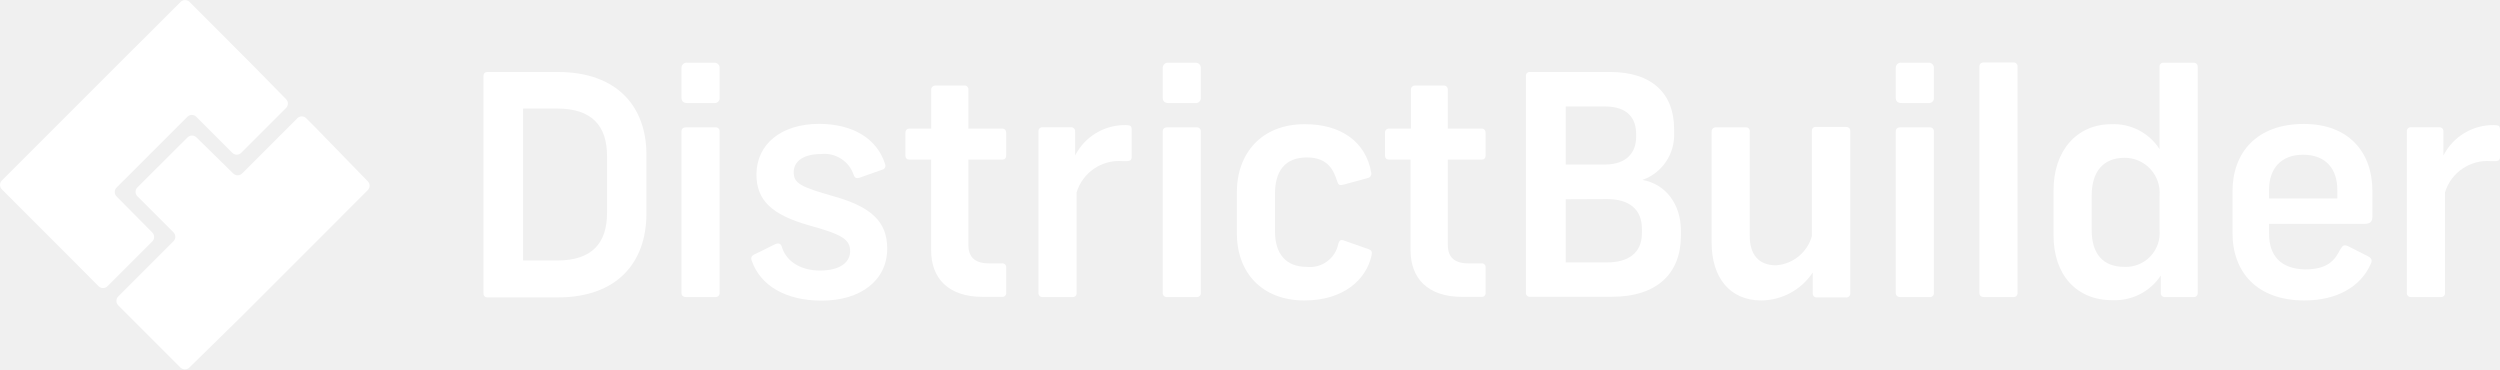
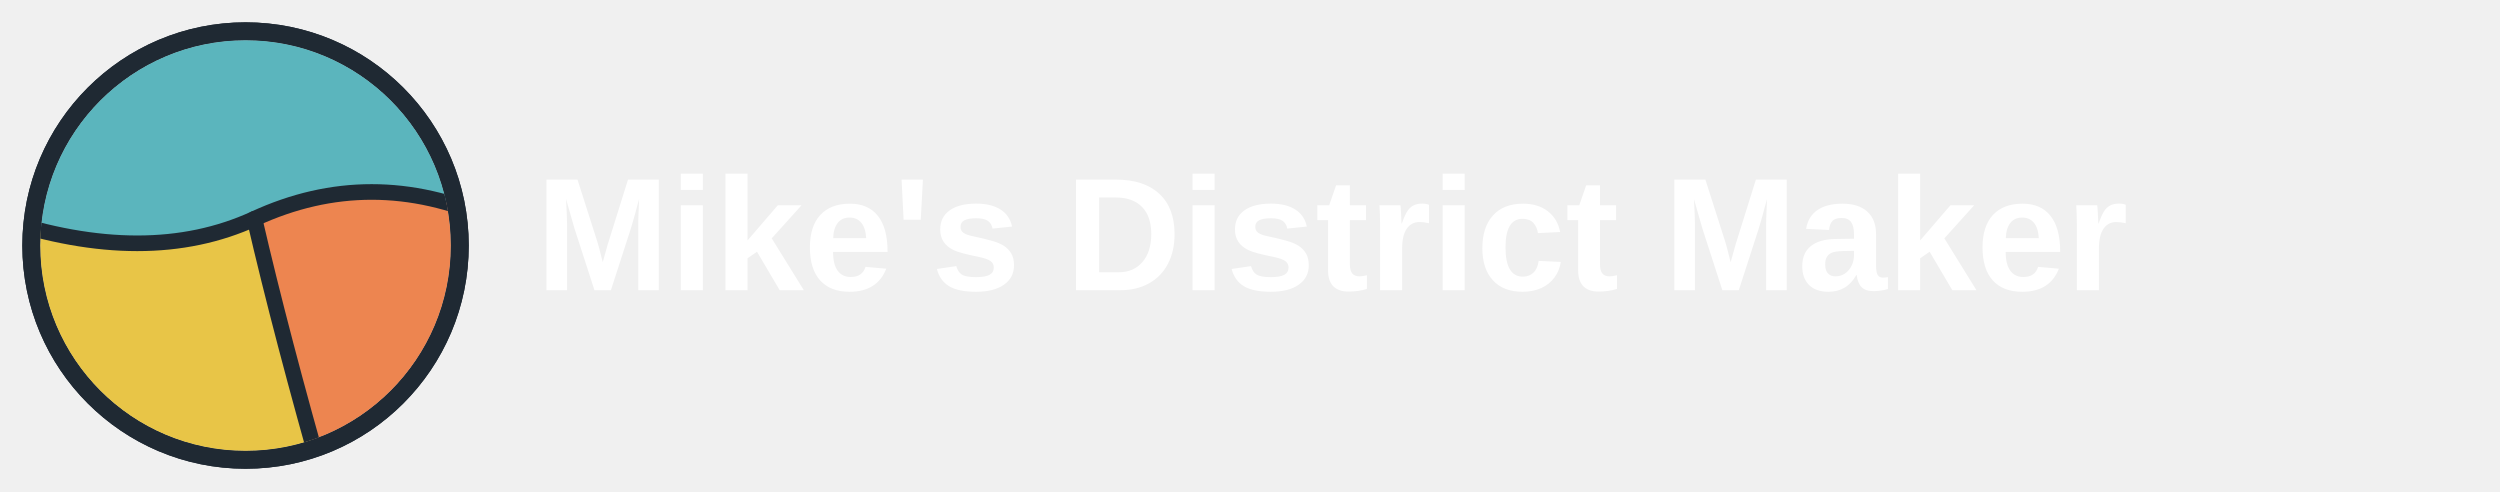
- <svg xmlns="http://www.w3.org/2000/svg" viewBox="0 0 285.81 42.29">
+ <svg xmlns="http://www.w3.org/2000/svg" viewBox="0 0 560 110">
  <defs>
-     <style>.cls-1{fill:#fff;}</style>
+     <clipPath id="mdm-logow-clip">
+       <circle cx="50" cy="50" r="46" />
+     </clipPath>
+     <style>
+       .mdm-word{font-family:'frank-new','Helvetica Neue',Arial,sans-serif;font-weight:700;font-size:36px;fill:#ffffff;}
+     </style>
  </defs>
-   <g id="Layer_2" data-name="Layer 2">
-     <g id="DistrictBuilder_Old_Logo" data-name="DistrictBuilder Old Logo">
-       <path class="cls-1" d="M73.9,17.65v6.78C73.9,30,70.56,34,63.77,34h-8c-.36,0-.5-.18-.5-.49V8.72c0-.32.14-.49.5-.49h8C70.56,8.23,73.9,12.2,73.9,17.65ZM59.8,12.41V29.78h3.9c4,0,5.7-2,5.7-5.45V17.86c0-3.44-1.69-5.45-5.7-5.45Z" />
-       <path class="cls-1" d="M82.27,7.81v3.34a.56.56,0,0,1-.63.63H78.58c-.46,0-.67-.21-.67-.63V7.81a.59.59,0,0,1,.67-.64h3.06A.58.58,0,0,1,82.27,7.81Zm0,7.24V33.47a.45.45,0,0,1-.49.49H78.44c-.36,0-.53-.18-.53-.49V15.05c0-.32.17-.49.53-.49h3.34A.44.44,0,0,1,82.27,15.05Z" />
-       <path class="cls-1" d="M101.18,18.74a.47.47,0,0,1-.35.67l-2.57.91c-.38.11-.56,0-.67-.35a3.53,3.53,0,0,0-3.72-2.36c-2,0-3.13.81-3.13,2.08s.81,1.69,4.53,2.74c4.4,1.23,6.16,2.95,6.16,6,0,3.59-3,5.94-7.49,5.94-4.08,0-7-1.69-8-4.57-.14-.38,0-.6.43-.77l2.28-1.13c.42-.14.63-.07.77.43.53,1.61,2.18,2.6,4.33,2.6s3.44-.85,3.44-2.22-1-1.93-4.71-2.95c-4.22-1.2-6-2.85-6-5.8,0-3.48,2.84-5.8,7.17-5.8C97.52,14.17,100.27,15.86,101.18,18.74Z" />
-       <path class="cls-1" d="M110.71,10.27V14.7h3.86c.29,0,.46.17.46.52v2.53c0,.36-.17.5-.46.5h-3.86V28c0,1.41.77,2.11,2.35,2.11h1.48a.43.43,0,0,1,.49.49v2.85a.43.43,0,0,1-.49.49h-2.18c-3.94,0-5.91-2.11-5.91-5.34V18.25H104c-.32,0-.49-.14-.49-.5V15.22c0-.35.17-.52.49-.52h2.46V10.27a.46.46,0,0,1,.49-.49h3.24A.44.44,0,0,1,110.71,10.27Z" />
-       <path class="cls-1" d="M129.38,14.84V17.9c0,.38-.15.52-.57.52h-.49A5.07,5.07,0,0,0,123.08,22V33.5a.42.42,0,0,1-.42.46h-3.48a.44.44,0,0,1-.46-.46V15a.44.44,0,0,1,.5-.45h3.19a.45.45,0,0,1,.5.49l0,2.74a6.39,6.39,0,0,1,5.8-3.48C129.27,14.31,129.38,14.42,129.38,14.84Z" />
-       <path class="cls-1" d="M137.28,7.81v3.34a.56.56,0,0,1-.63.63h-3.06c-.45,0-.66-.21-.66-.63V7.81a.59.59,0,0,1,.66-.64h3.06A.58.58,0,0,1,137.28,7.81Zm0,7.24V33.47a.44.44,0,0,1-.49.49h-3.34a.45.45,0,0,1-.52-.49V15.05c0-.32.17-.49.52-.49h3.34A.44.44,0,0,1,137.28,15.05Z" />
-       <path class="cls-1" d="M156.76,19.72a.51.51,0,0,1-.42.64l-2.67.73c-.53.14-.64.07-.78-.31-.38-1.16-.95-2.78-3.48-2.78s-3.65,1.58-3.65,4.18v4.26c0,2.6,1.26,4.07,3.65,4.07A3.3,3.3,0,0,0,153,27.88c.14-.46.32-.53.74-.35l2.7.95c.43.14.43.38.36.73-.6,2.75-3.2,5.14-7.67,5.14-4.88,0-7.73-3.2-7.73-7.7V22c0-4.5,2.85-7.8,7.73-7.8C153.32,14.17,156.16,16.24,156.76,19.72Z" />
-       <path class="cls-1" d="M165.52,10.27V14.7h3.86c.28,0,.46.17.46.52v2.53c0,.36-.18.5-.46.5h-3.86V28c0,1.41.77,2.11,2.35,2.11h1.48a.43.43,0,0,1,.49.49v2.85a.43.43,0,0,1-.49.49h-2.18c-3.94,0-5.91-2.11-5.91-5.34V18.25h-2.43c-.31,0-.49-.14-.49-.5V15.22a.45.45,0,0,1,.49-.52h2.47V10.27a.46.46,0,0,1,.49-.49H165A.45.45,0,0,1,165.52,10.27Z" />
-       <path class="cls-1" d="M191.39,14.73v.46a5.44,5.44,0,0,1-3.62,5.38c2.57.45,4.4,2.67,4.4,5.83v.53c0,4.29-2.68,7-7.91,7h-9.32a.43.43,0,0,1-.49-.49V8.72a.43.43,0,0,1,.49-.49h9.14C188.93,8.23,191.39,10.76,191.39,14.73ZM179,12.17v6.64h4.46c2.64,0,3.59-1.51,3.59-3.16v-.32c0-1.79-.95-3.16-3.59-3.16Zm0,10.61V30h4.71c2.35,0,4-1,4-3.34v-.49c0-2.25-1.45-3.41-4-3.41Z" />
-       <path class="cls-1" d="M195.68,27.74V15.05a.47.47,0,0,1,.53-.49h3.34a.43.43,0,0,1,.49.49V27c0,2.07,1,3.33,3,3.33A4.58,4.58,0,0,0,207.14,27v-12c0-.32.14-.49.46-.49H211c.36,0,.53.17.53.49V33.5A.45.45,0,0,1,211,34h-3.27a.43.43,0,0,1-.49-.46V31.15a7.13,7.13,0,0,1-5.87,3.2C197.72,34.35,195.68,31.68,195.68,27.74Z" />
-       <path class="cls-1" d="M221.09,7.81v3.34a.56.56,0,0,1-.63.63H217.4c-.46,0-.67-.21-.67-.63V7.81a.59.59,0,0,1,.67-.64h3.06A.58.58,0,0,1,221.09,7.81Zm0,7.24V33.47a.44.44,0,0,1-.49.49h-3.34c-.35,0-.53-.18-.53-.49V15.05c0-.32.18-.49.53-.49h3.34A.44.44,0,0,1,221.09,15.05Z" />
-       <path class="cls-1" d="M230.65,7.63V33.47a.44.44,0,0,1-.49.49h-3.34c-.35,0-.53-.18-.53-.49V7.63c0-.32.18-.49.53-.49h3.34A.44.44,0,0,1,230.65,7.63Z" />
-       <path class="cls-1" d="M234.77,26.93v-5.2c0-4.47,2.63-7.53,6.61-7.53a6.21,6.21,0,0,1,5.51,2.85V7.63a.42.42,0,0,1,.46-.46h3.45a.44.44,0,0,1,.45.46V33.5a.43.43,0,0,1-.49.46h-3.27a.43.43,0,0,1-.46-.46v-2a6.29,6.29,0,0,1-5.48,2.82C237.37,34.35,234.77,31.39,234.77,26.93Zm12.12-.63V22.36a4,4,0,0,0-4-4.32c-2.46,0-3.76,1.61-3.76,4.32V26.3c0,2.74,1.3,4.21,3.76,4.21A3.87,3.87,0,0,0,246.89,26.3Z" />
-       <path class="cls-1" d="M259.41,25.59v1.13c0,2.49,1.3,4,4.08,4.08,2.6,0,3.41-1,4.08-2.32.28-.46.45-.53.91-.32l2.22,1.13c.49.24.52.52.31.94-1.16,2.57-3.87,4.12-7.56,4.12-5.38,0-8.22-3.2-8.22-7.7V21.87c0-4.4,2.74-7.7,8.15-7.7,5.2,0,7.84,3.3,7.84,7.63v2.95c0,.56-.21.84-.88.84Zm0-3.9v1h7.8v-1c0-2.39-1.33-4-3.9-4S259.41,19.3,259.41,21.69Z" />
-       <path class="cls-1" d="M285.81,14.84V17.9c0,.38-.14.52-.56.52h-.49A5.07,5.07,0,0,0,279.52,22V33.5a.42.42,0,0,1-.42.46h-3.48a.44.44,0,0,1-.46-.46V15a.43.43,0,0,1,.49-.45h3.2a.44.44,0,0,1,.49.49l0,2.74a6.38,6.38,0,0,1,5.8-3.48C285.71,14.31,285.81,14.42,285.81,14.84Z" />
-       <path class="cls-1" d="M13.32,22.45a.72.72,0,0,1,0-1l8.11-8.11a.72.72,0,0,1,1,0l4.14,4.14a.72.72,0,0,0,1,0l5.14-5.14a.72.72,0,0,0,0-1L28.8,7.36l-1-1L21.66.21a.72.72,0,0,0-1,0L14.51,6.34l-1,1L7.36,13.49l-1,1L.21,20.64a.71.71,0,0,0,0,1l6.13,6.14,1,1,3.94,3.95a.72.72,0,0,0,1,0l5.14-5.14a.72.72,0,0,0,0-1Z" />
-       <path class="cls-1" d="M36,14.51l-1-1a.72.72,0,0,0-1,0l-6.33,6.33a.72.72,0,0,1-1,0L22.45,15.7a.72.72,0,0,0-1,0L15.7,21.43a.72.72,0,0,0,0,1l4.14,4.14a.72.72,0,0,1,0,1l-6.33,6.33a.72.72,0,0,0,0,1l1,1,6.13,6.13a.72.72,0,0,0,1,0L27.79,36l1-1,6.13-6.13,1-1,6.13-6.14a.71.71,0,0,0,0-1Z" />
+   <g transform="translate(5,5)">
+     <circle cx="50" cy="50" r="48" fill="#ffffff" stroke="#1F2933" stroke-width="4" />
+     <g clip-path="url(#mdm-logow-clip)">
+       <path d="M -5 -5 L 105 -5 L 105 44 Q 78 32 52 44 Q 28 55 -5 44 Z" fill="#5BB5BD" />
+       <path d="M 105 44 Q 78 32 52 44 Q 58 70 68 105 L 105 105 Z" fill="#ED8550" />
+       <path d="M -5 44 Q 28 55 52 44 Q 58 70 68 105 L -5 105 Z" fill="#E8C547" />
+       <path d="M -5 44 Q 28 55 52 44 Q 78 32 105 44" stroke="#1F2933" stroke-width="3.5" fill="none" stroke-linecap="round" />
+       <path d="M 52 44 Q 58 70 68 105" stroke="#1F2933" stroke-width="3.5" fill="none" stroke-linecap="round" />
    </g>
+     <circle cx="50" cy="50" r="48" fill="none" stroke="#1F2933" stroke-width="4" />
  </g>
+   <text x="120" y="65" class="mdm-word">Mike's District Maker</text>
</svg>
